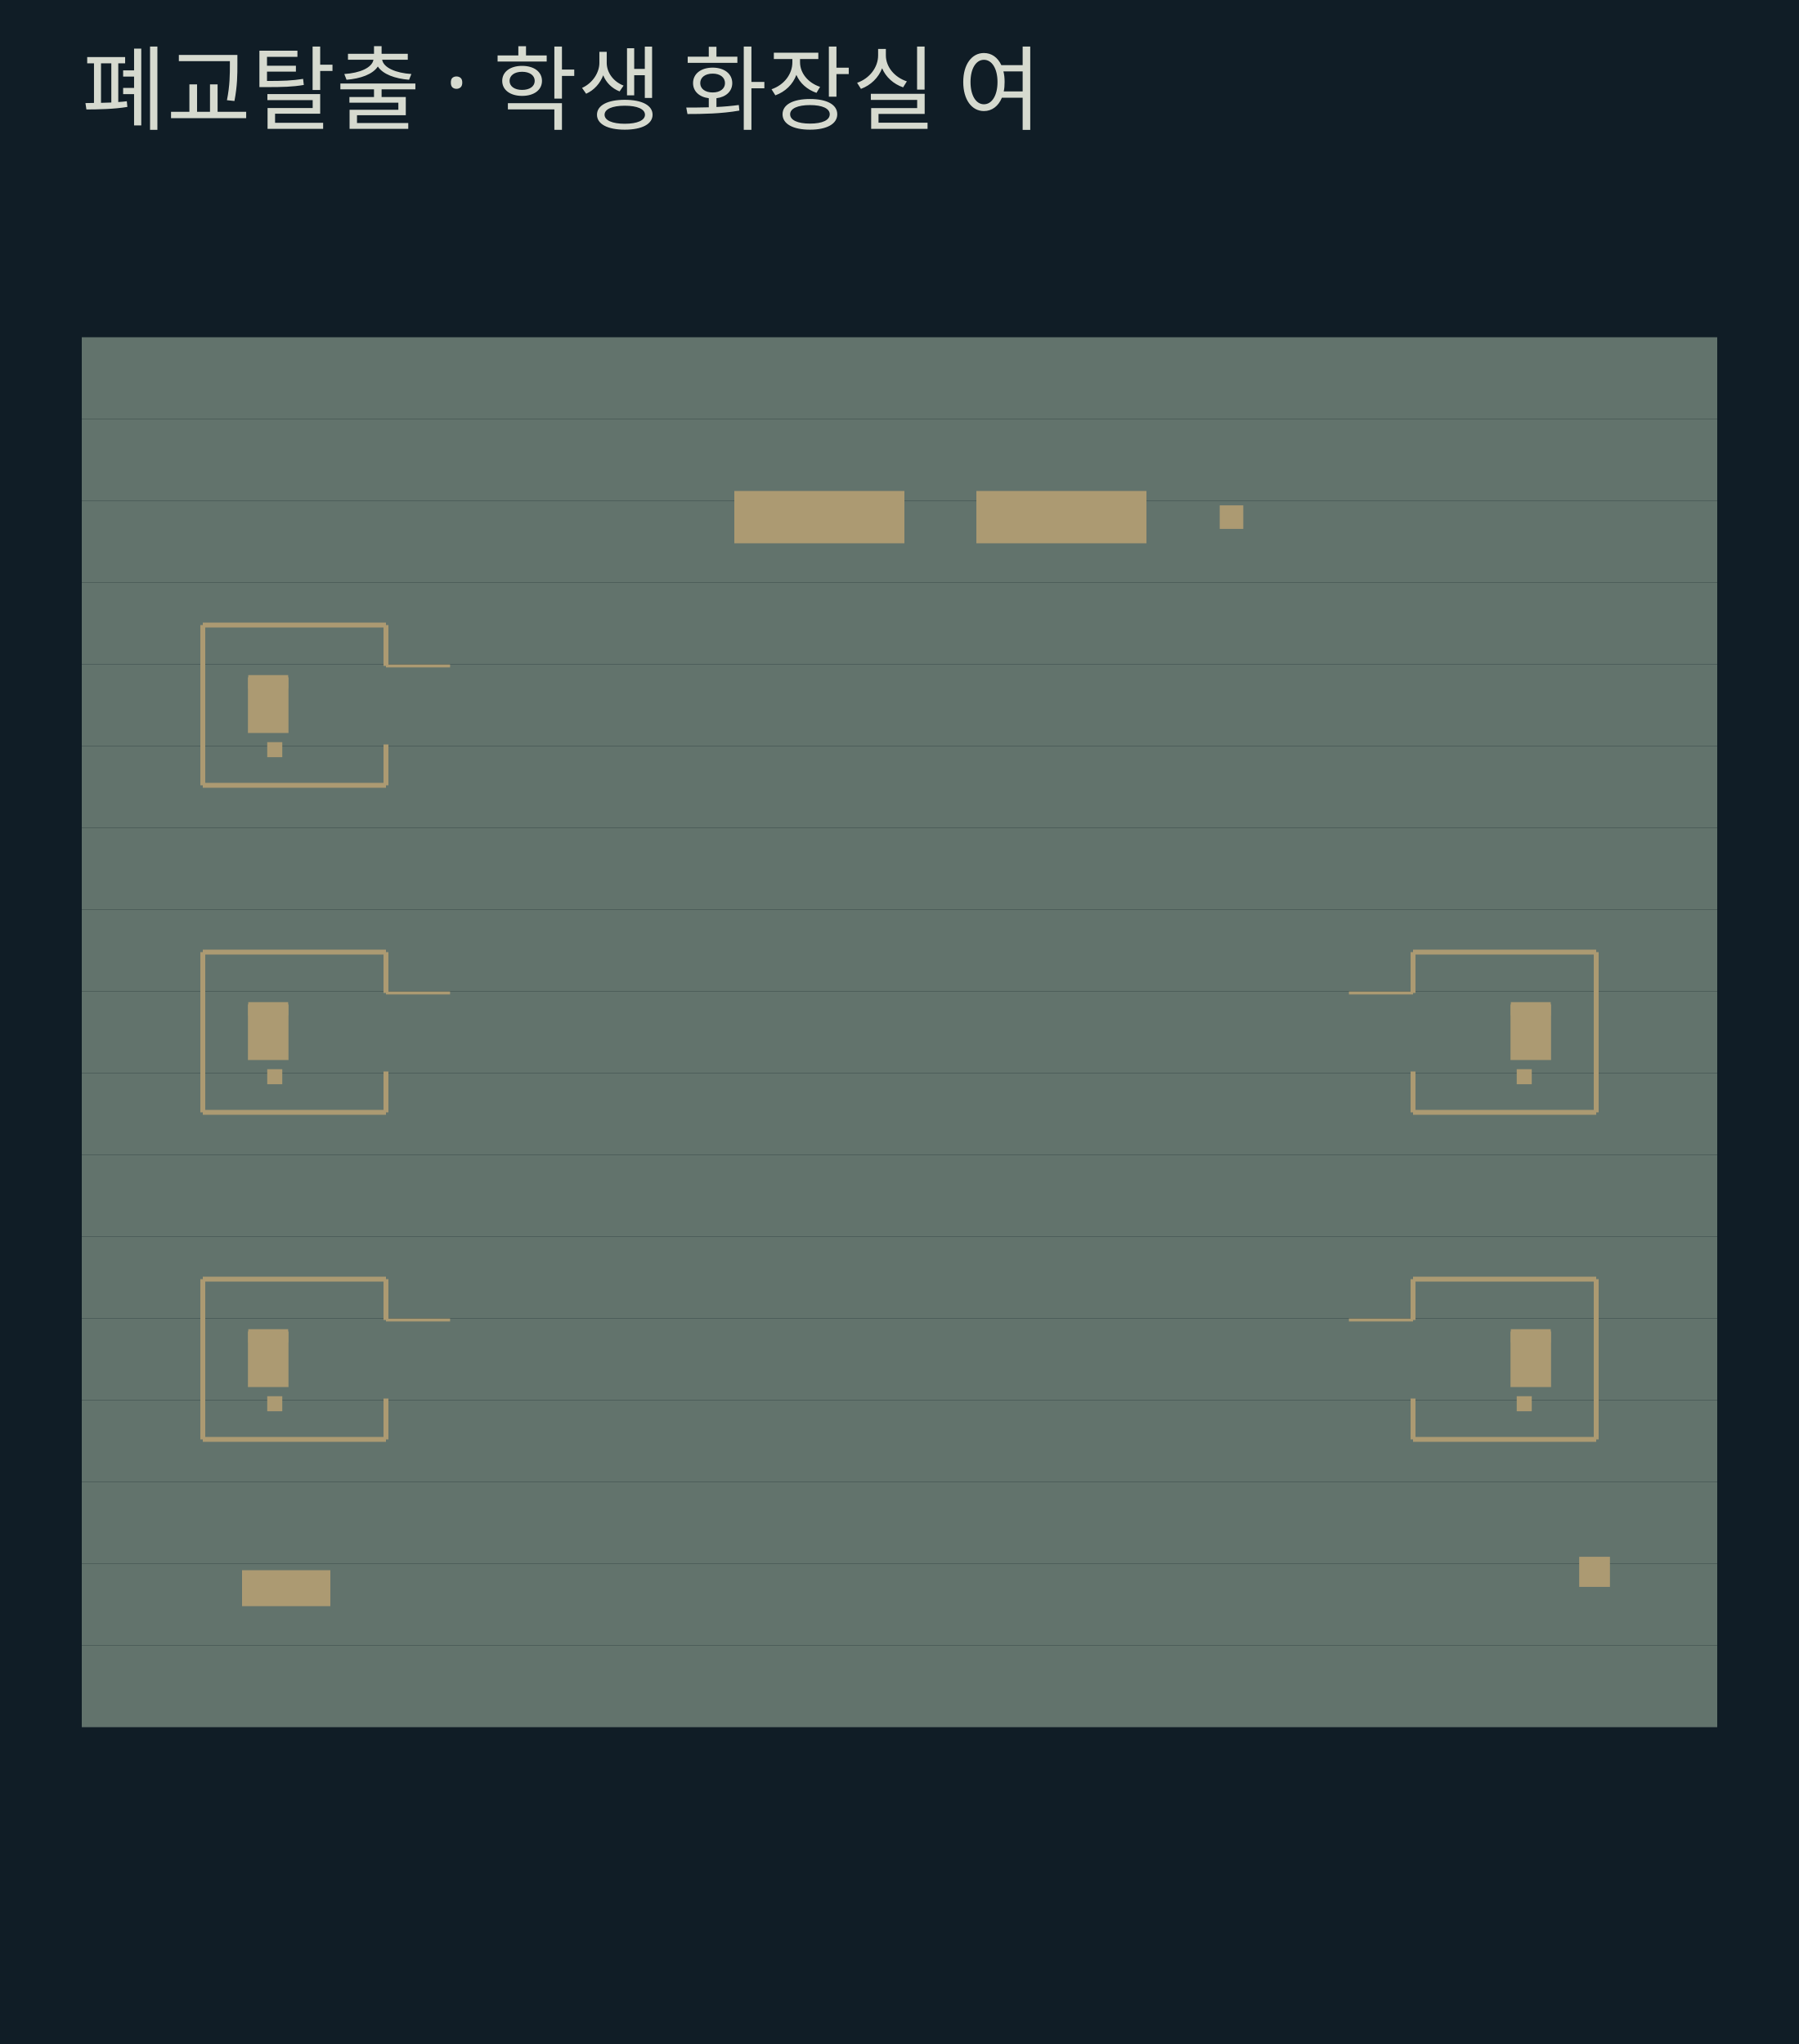
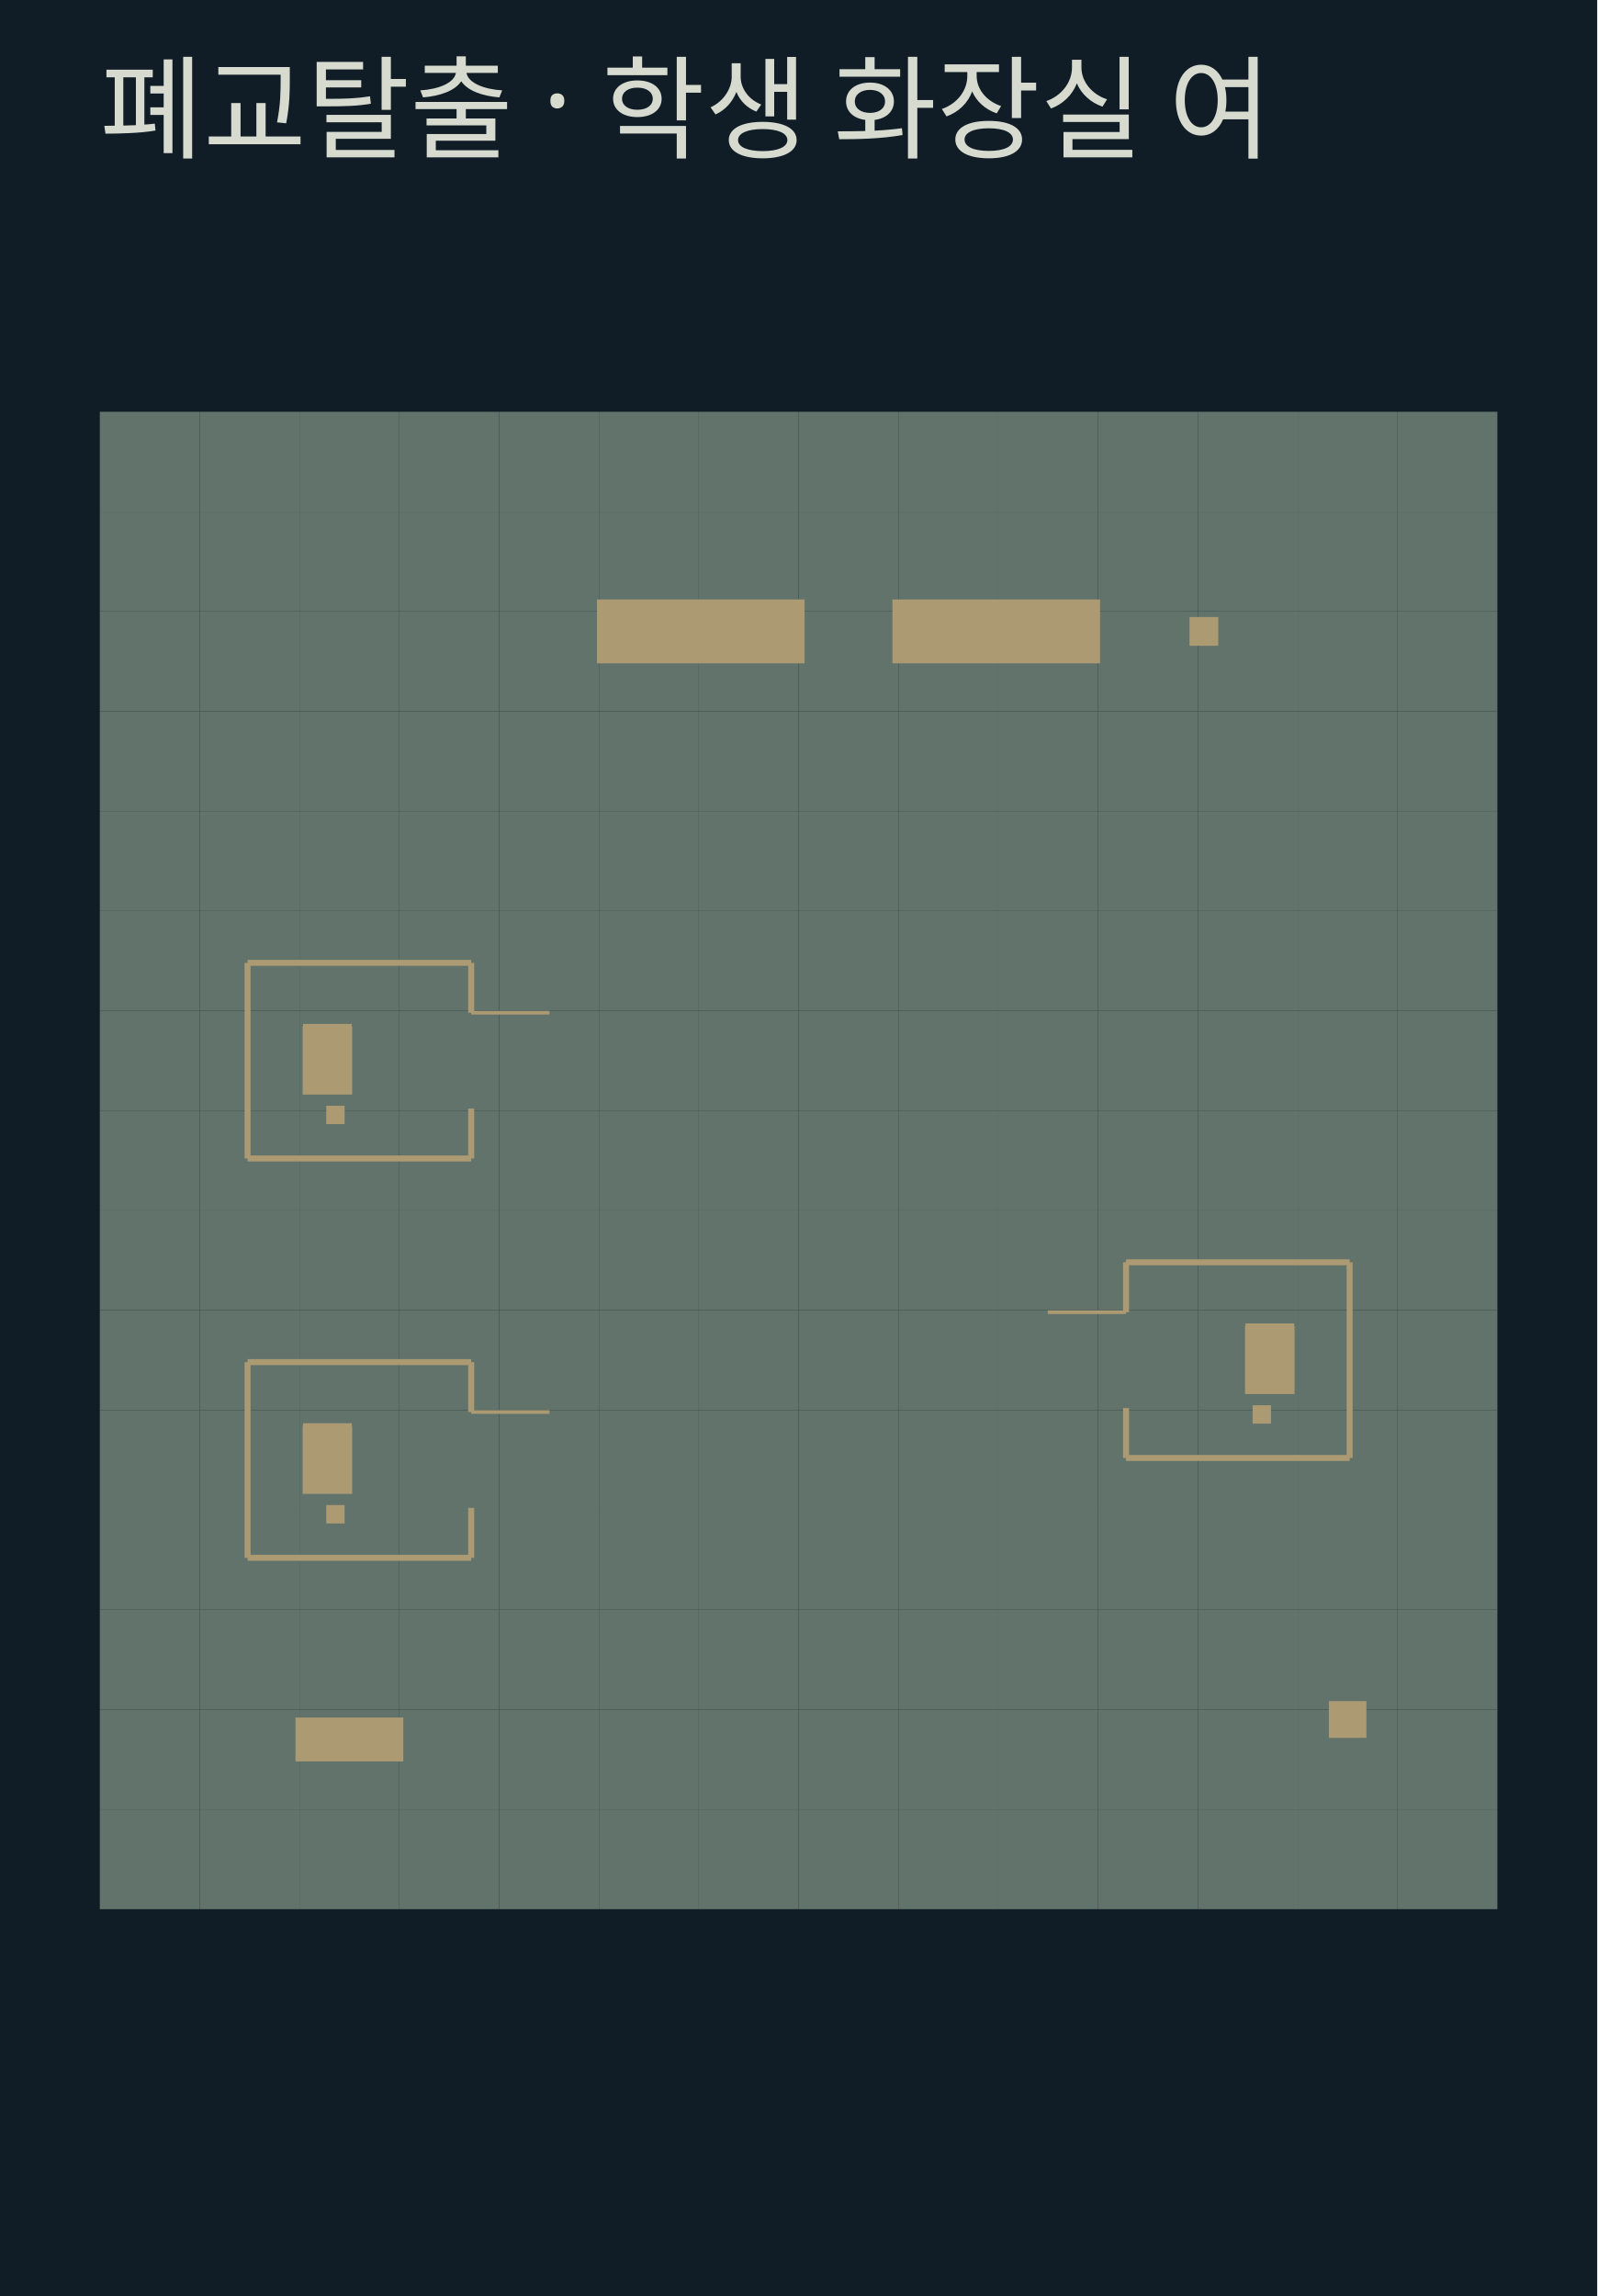
- <svg xmlns="http://www.w3.org/2000/svg" viewBox="0 0 352 400">
-   <rect width="352" height="400" fill="#101d26" />
+ <svg xmlns="http://www.w3.org/2000/svg" viewBox="0 0 256 368">
+   <rect width="256" height="368" fill="#101d26" />
  <style>text{font:10px sans-serif;fill:#d6dacf}</style>
  <text x="16" y="24" style="font-size:18px">폐교탈출 · 학생 화장실 여</text>
-   <rect x="16" y="322" width="16" height="16" fill="#62736c" />
-   <rect x="16" y="306" width="16" height="16" fill="#62736c" />
  <rect x="16" y="290" width="16" height="16" fill="#62736c" />
  <rect x="16" y="274" width="16" height="16" fill="#62736c" />
  <rect x="16" y="258" width="16" height="16" fill="#62736c" />
  <rect x="16" y="242" width="16" height="16" fill="#62736c" />
  <rect x="16" y="226" width="16" height="16" fill="#62736c" />
  <rect x="16" y="210" width="16" height="16" fill="#62736c" />
  <rect x="16" y="194" width="16" height="16" fill="#62736c" />
  <rect x="16" y="178" width="16" height="16" fill="#62736c" />
  <rect x="16" y="162" width="16" height="16" fill="#62736c" />
  <rect x="16" y="146" width="16" height="16" fill="#62736c" />
  <rect x="16" y="130" width="16" height="16" fill="#62736c" />
  <rect x="16" y="114" width="16" height="16" fill="#62736c" />
  <rect x="16" y="98" width="16" height="16" fill="#62736c" />
  <rect x="16" y="82" width="16" height="16" fill="#62736c" />
  <rect x="16" y="66" width="16" height="16" fill="#62736c" />
-   <rect x="32" y="322" width="16" height="16" fill="#62736c" />
-   <rect x="32" y="306" width="16" height="16" fill="#62736c" />
  <rect x="32" y="290" width="16" height="16" fill="#62736c" />
  <rect x="32" y="274" width="16" height="16" fill="#62736c" />
  <rect x="32" y="258" width="16" height="16" fill="#62736c" />
  <rect x="32" y="242" width="16" height="16" fill="#62736c" />
  <rect x="32" y="226" width="16" height="16" fill="#62736c" />
  <rect x="32" y="210" width="16" height="16" fill="#62736c" />
  <rect x="32" y="194" width="16" height="16" fill="#62736c" />
  <rect x="32" y="178" width="16" height="16" fill="#62736c" />
  <rect x="32" y="162" width="16" height="16" fill="#62736c" />
  <rect x="32" y="146" width="16" height="16" fill="#62736c" />
  <rect x="32" y="130" width="16" height="16" fill="#62736c" />
  <rect x="32" y="114" width="16" height="16" fill="#62736c" />
  <rect x="32" y="98" width="16" height="16" fill="#62736c" />
  <rect x="32" y="82" width="16" height="16" fill="#62736c" />
  <rect x="32" y="66" width="16" height="16" fill="#62736c" />
-   <rect x="48" y="322" width="16" height="16" fill="#62736c" />
-   <rect x="48" y="306" width="16" height="16" fill="#62736c" />
  <rect x="48" y="290" width="16" height="16" fill="#62736c" />
  <rect x="48" y="274" width="16" height="16" fill="#62736c" />
  <rect x="48" y="258" width="16" height="16" fill="#62736c" />
  <rect x="48" y="242" width="16" height="16" fill="#62736c" />
  <rect x="48" y="226" width="16" height="16" fill="#62736c" />
  <rect x="48" y="210" width="16" height="16" fill="#62736c" />
  <rect x="48" y="194" width="16" height="16" fill="#62736c" />
  <rect x="48" y="178" width="16" height="16" fill="#62736c" />
  <rect x="48" y="162" width="16" height="16" fill="#62736c" />
  <rect x="48" y="146" width="16" height="16" fill="#62736c" />
  <rect x="48" y="130" width="16" height="16" fill="#62736c" />
  <rect x="48" y="114" width="16" height="16" fill="#62736c" />
  <rect x="48" y="98" width="16" height="16" fill="#62736c" />
  <rect x="48" y="82" width="16" height="16" fill="#62736c" />
  <rect x="48" y="66" width="16" height="16" fill="#62736c" />
-   <rect x="64" y="322" width="16" height="16" fill="#62736c" />
-   <rect x="64" y="306" width="16" height="16" fill="#62736c" />
  <rect x="64" y="290" width="16" height="16" fill="#62736c" />
  <rect x="64" y="274" width="16" height="16" fill="#62736c" />
  <rect x="64" y="258" width="16" height="16" fill="#62736c" />
  <rect x="64" y="242" width="16" height="16" fill="#62736c" />
  <rect x="64" y="226" width="16" height="16" fill="#62736c" />
  <rect x="64" y="210" width="16" height="16" fill="#62736c" />
  <rect x="64" y="194" width="16" height="16" fill="#62736c" />
  <rect x="64" y="178" width="16" height="16" fill="#62736c" />
  <rect x="64" y="162" width="16" height="16" fill="#62736c" />
  <rect x="64" y="146" width="16" height="16" fill="#62736c" />
  <rect x="64" y="130" width="16" height="16" fill="#62736c" />
  <rect x="64" y="114" width="16" height="16" fill="#62736c" />
  <rect x="64" y="98" width="16" height="16" fill="#62736c" />
  <rect x="64" y="82" width="16" height="16" fill="#62736c" />
  <rect x="64" y="66" width="16" height="16" fill="#62736c" />
-   <rect x="80" y="322" width="16" height="16" fill="#62736c" />
-   <rect x="80" y="306" width="16" height="16" fill="#62736c" />
  <rect x="80" y="290" width="16" height="16" fill="#62736c" />
  <rect x="80" y="274" width="16" height="16" fill="#62736c" />
  <rect x="80" y="258" width="16" height="16" fill="#62736c" />
  <rect x="80" y="242" width="16" height="16" fill="#62736c" />
  <rect x="80" y="226" width="16" height="16" fill="#62736c" />
  <rect x="80" y="210" width="16" height="16" fill="#62736c" />
  <rect x="80" y="194" width="16" height="16" fill="#62736c" />
  <rect x="80" y="178" width="16" height="16" fill="#62736c" />
  <rect x="80" y="162" width="16" height="16" fill="#62736c" />
  <rect x="80" y="146" width="16" height="16" fill="#62736c" />
  <rect x="80" y="130" width="16" height="16" fill="#62736c" />
  <rect x="80" y="114" width="16" height="16" fill="#62736c" />
  <rect x="80" y="98" width="16" height="16" fill="#62736c" />
  <rect x="80" y="82" width="16" height="16" fill="#62736c" />
  <rect x="80" y="66" width="16" height="16" fill="#62736c" />
-   <rect x="96" y="322" width="16" height="16" fill="#62736c" />
-   <rect x="96" y="306" width="16" height="16" fill="#62736c" />
  <rect x="96" y="290" width="16" height="16" fill="#62736c" />
  <rect x="96" y="274" width="16" height="16" fill="#62736c" />
  <rect x="96" y="258" width="16" height="16" fill="#62736c" />
  <rect x="96" y="242" width="16" height="16" fill="#62736c" />
  <rect x="96" y="226" width="16" height="16" fill="#62736c" />
  <rect x="96" y="210" width="16" height="16" fill="#62736c" />
  <rect x="96" y="194" width="16" height="16" fill="#62736c" />
  <rect x="96" y="178" width="16" height="16" fill="#62736c" />
  <rect x="96" y="162" width="16" height="16" fill="#62736c" />
  <rect x="96" y="146" width="16" height="16" fill="#62736c" />
  <rect x="96" y="130" width="16" height="16" fill="#62736c" />
  <rect x="96" y="114" width="16" height="16" fill="#62736c" />
  <rect x="96" y="98" width="16" height="16" fill="#62736c" />
  <rect x="96" y="82" width="16" height="16" fill="#62736c" />
  <rect x="96" y="66" width="16" height="16" fill="#62736c" />
-   <rect x="112" y="322" width="16" height="16" fill="#62736c" />
-   <rect x="112" y="306" width="16" height="16" fill="#62736c" />
  <rect x="112" y="290" width="16" height="16" fill="#62736c" />
  <rect x="112" y="274" width="16" height="16" fill="#62736c" />
  <rect x="112" y="258" width="16" height="16" fill="#62736c" />
  <rect x="112" y="242" width="16" height="16" fill="#62736c" />
  <rect x="112" y="226" width="16" height="16" fill="#62736c" />
  <rect x="112" y="210" width="16" height="16" fill="#62736c" />
  <rect x="112" y="194" width="16" height="16" fill="#62736c" />
  <rect x="112" y="178" width="16" height="16" fill="#62736c" />
  <rect x="112" y="162" width="16" height="16" fill="#62736c" />
  <rect x="112" y="146" width="16" height="16" fill="#62736c" />
  <rect x="112" y="130" width="16" height="16" fill="#62736c" />
  <rect x="112" y="114" width="16" height="16" fill="#62736c" />
  <rect x="112" y="98" width="16" height="16" fill="#62736c" />
  <rect x="112" y="82" width="16" height="16" fill="#62736c" />
  <rect x="112" y="66" width="16" height="16" fill="#62736c" />
-   <rect x="128" y="322" width="16" height="16" fill="#62736c" />
-   <rect x="128" y="306" width="16" height="16" fill="#62736c" />
  <rect x="128" y="290" width="16" height="16" fill="#62736c" />
  <rect x="128" y="274" width="16" height="16" fill="#62736c" />
  <rect x="128" y="258" width="16" height="16" fill="#62736c" />
  <rect x="128" y="242" width="16" height="16" fill="#62736c" />
  <rect x="128" y="226" width="16" height="16" fill="#62736c" />
  <rect x="128" y="210" width="16" height="16" fill="#62736c" />
  <rect x="128" y="194" width="16" height="16" fill="#62736c" />
  <rect x="128" y="178" width="16" height="16" fill="#62736c" />
  <rect x="128" y="162" width="16" height="16" fill="#62736c" />
  <rect x="128" y="146" width="16" height="16" fill="#62736c" />
  <rect x="128" y="130" width="16" height="16" fill="#62736c" />
  <rect x="128" y="114" width="16" height="16" fill="#62736c" />
  <rect x="128" y="98" width="16" height="16" fill="#62736c" />
  <rect x="128" y="82" width="16" height="16" fill="#62736c" />
  <rect x="128" y="66" width="16" height="16" fill="#62736c" />
-   <rect x="144" y="322" width="16" height="16" fill="#62736c" />
-   <rect x="144" y="306" width="16" height="16" fill="#62736c" />
  <rect x="144" y="290" width="16" height="16" fill="#62736c" />
  <rect x="144" y="274" width="16" height="16" fill="#62736c" />
  <rect x="144" y="258" width="16" height="16" fill="#62736c" />
  <rect x="144" y="242" width="16" height="16" fill="#62736c" />
  <rect x="144" y="226" width="16" height="16" fill="#62736c" />
  <rect x="144" y="210" width="16" height="16" fill="#62736c" />
  <rect x="144" y="194" width="16" height="16" fill="#62736c" />
  <rect x="144" y="178" width="16" height="16" fill="#62736c" />
  <rect x="144" y="162" width="16" height="16" fill="#62736c" />
  <rect x="144" y="146" width="16" height="16" fill="#62736c" />
  <rect x="144" y="130" width="16" height="16" fill="#62736c" />
  <rect x="144" y="114" width="16" height="16" fill="#62736c" />
  <rect x="144" y="98" width="16" height="16" fill="#62736c" />
  <rect x="144" y="82" width="16" height="16" fill="#62736c" />
  <rect x="144" y="66" width="16" height="16" fill="#62736c" />
-   <rect x="160" y="322" width="16" height="16" fill="#62736c" />
-   <rect x="160" y="306" width="16" height="16" fill="#62736c" />
  <rect x="160" y="290" width="16" height="16" fill="#62736c" />
  <rect x="160" y="274" width="16" height="16" fill="#62736c" />
  <rect x="160" y="258" width="16" height="16" fill="#62736c" />
  <rect x="160" y="242" width="16" height="16" fill="#62736c" />
  <rect x="160" y="226" width="16" height="16" fill="#62736c" />
  <rect x="160" y="210" width="16" height="16" fill="#62736c" />
  <rect x="160" y="194" width="16" height="16" fill="#62736c" />
  <rect x="160" y="178" width="16" height="16" fill="#62736c" />
  <rect x="160" y="162" width="16" height="16" fill="#62736c" />
  <rect x="160" y="146" width="16" height="16" fill="#62736c" />
  <rect x="160" y="130" width="16" height="16" fill="#62736c" />
  <rect x="160" y="114" width="16" height="16" fill="#62736c" />
  <rect x="160" y="98" width="16" height="16" fill="#62736c" />
  <rect x="160" y="82" width="16" height="16" fill="#62736c" />
  <rect x="160" y="66" width="16" height="16" fill="#62736c" />
-   <rect x="176" y="322" width="16" height="16" fill="#62736c" />
-   <rect x="176" y="306" width="16" height="16" fill="#62736c" />
  <rect x="176" y="290" width="16" height="16" fill="#62736c" />
  <rect x="176" y="274" width="16" height="16" fill="#62736c" />
  <rect x="176" y="258" width="16" height="16" fill="#62736c" />
  <rect x="176" y="242" width="16" height="16" fill="#62736c" />
  <rect x="176" y="226" width="16" height="16" fill="#62736c" />
  <rect x="176" y="210" width="16" height="16" fill="#62736c" />
  <rect x="176" y="194" width="16" height="16" fill="#62736c" />
  <rect x="176" y="178" width="16" height="16" fill="#62736c" />
  <rect x="176" y="162" width="16" height="16" fill="#62736c" />
  <rect x="176" y="146" width="16" height="16" fill="#62736c" />
  <rect x="176" y="130" width="16" height="16" fill="#62736c" />
  <rect x="176" y="114" width="16" height="16" fill="#62736c" />
  <rect x="176" y="98" width="16" height="16" fill="#62736c" />
  <rect x="176" y="82" width="16" height="16" fill="#62736c" />
  <rect x="176" y="66" width="16" height="16" fill="#62736c" />
-   <rect x="192" y="322" width="16" height="16" fill="#62736c" />
-   <rect x="192" y="306" width="16" height="16" fill="#62736c" />
  <rect x="192" y="290" width="16" height="16" fill="#62736c" />
  <rect x="192" y="274" width="16" height="16" fill="#62736c" />
  <rect x="192" y="258" width="16" height="16" fill="#62736c" />
  <rect x="192" y="242" width="16" height="16" fill="#62736c" />
  <rect x="192" y="226" width="16" height="16" fill="#62736c" />
  <rect x="192" y="210" width="16" height="16" fill="#62736c" />
  <rect x="192" y="194" width="16" height="16" fill="#62736c" />
  <rect x="192" y="178" width="16" height="16" fill="#62736c" />
  <rect x="192" y="162" width="16" height="16" fill="#62736c" />
  <rect x="192" y="146" width="16" height="16" fill="#62736c" />
  <rect x="192" y="130" width="16" height="16" fill="#62736c" />
  <rect x="192" y="114" width="16" height="16" fill="#62736c" />
  <rect x="192" y="98" width="16" height="16" fill="#62736c" />
  <rect x="192" y="82" width="16" height="16" fill="#62736c" />
  <rect x="192" y="66" width="16" height="16" fill="#62736c" />
-   <rect x="208" y="322" width="16" height="16" fill="#62736c" />
-   <rect x="208" y="306" width="16" height="16" fill="#62736c" />
  <rect x="208" y="290" width="16" height="16" fill="#62736c" />
  <rect x="208" y="274" width="16" height="16" fill="#62736c" />
  <rect x="208" y="258" width="16" height="16" fill="#62736c" />
  <rect x="208" y="242" width="16" height="16" fill="#62736c" />
  <rect x="208" y="226" width="16" height="16" fill="#62736c" />
  <rect x="208" y="210" width="16" height="16" fill="#62736c" />
  <rect x="208" y="194" width="16" height="16" fill="#62736c" />
  <rect x="208" y="178" width="16" height="16" fill="#62736c" />
  <rect x="208" y="162" width="16" height="16" fill="#62736c" />
  <rect x="208" y="146" width="16" height="16" fill="#62736c" />
  <rect x="208" y="130" width="16" height="16" fill="#62736c" />
  <rect x="208" y="114" width="16" height="16" fill="#62736c" />
  <rect x="208" y="98" width="16" height="16" fill="#62736c" />
  <rect x="208" y="82" width="16" height="16" fill="#62736c" />
  <rect x="208" y="66" width="16" height="16" fill="#62736c" />
-   <rect x="224" y="322" width="16" height="16" fill="#62736c" />
-   <rect x="224" y="306" width="16" height="16" fill="#62736c" />
  <rect x="224" y="290" width="16" height="16" fill="#62736c" />
  <rect x="224" y="274" width="16" height="16" fill="#62736c" />
  <rect x="224" y="258" width="16" height="16" fill="#62736c" />
  <rect x="224" y="242" width="16" height="16" fill="#62736c" />
  <rect x="224" y="226" width="16" height="16" fill="#62736c" />
  <rect x="224" y="210" width="16" height="16" fill="#62736c" />
  <rect x="224" y="194" width="16" height="16" fill="#62736c" />
  <rect x="224" y="178" width="16" height="16" fill="#62736c" />
  <rect x="224" y="162" width="16" height="16" fill="#62736c" />
  <rect x="224" y="146" width="16" height="16" fill="#62736c" />
  <rect x="224" y="130" width="16" height="16" fill="#62736c" />
  <rect x="224" y="114" width="16" height="16" fill="#62736c" />
  <rect x="224" y="98" width="16" height="16" fill="#62736c" />
  <rect x="224" y="82" width="16" height="16" fill="#62736c" />
  <rect x="224" y="66" width="16" height="16" fill="#62736c" />
-   <rect x="240" y="322" width="16" height="16" fill="#62736c" />
-   <rect x="240" y="306" width="16" height="16" fill="#62736c" />
-   <rect x="240" y="290" width="16" height="16" fill="#62736c" />
-   <rect x="240" y="274" width="16" height="16" fill="#62736c" />
-   <rect x="240" y="258" width="16" height="16" fill="#62736c" />
-   <rect x="240" y="242" width="16" height="16" fill="#62736c" />
-   <rect x="240" y="226" width="16" height="16" fill="#62736c" />
-   <rect x="240" y="210" width="16" height="16" fill="#62736c" />
-   <rect x="240" y="194" width="16" height="16" fill="#62736c" />
-   <rect x="240" y="178" width="16" height="16" fill="#62736c" />
-   <rect x="240" y="162" width="16" height="16" fill="#62736c" />
-   <rect x="240" y="146" width="16" height="16" fill="#62736c" />
-   <rect x="240" y="130" width="16" height="16" fill="#62736c" />
-   <rect x="240" y="114" width="16" height="16" fill="#62736c" />
-   <rect x="240" y="98" width="16" height="16" fill="#62736c" />
-   <rect x="240" y="82" width="16" height="16" fill="#62736c" />
-   <rect x="240" y="66" width="16" height="16" fill="#62736c" />
-   <rect x="256" y="322" width="16" height="16" fill="#62736c" />
-   <rect x="256" y="306" width="16" height="16" fill="#62736c" />
-   <rect x="256" y="290" width="16" height="16" fill="#62736c" />
-   <rect x="256" y="274" width="16" height="16" fill="#62736c" />
-   <rect x="256" y="258" width="16" height="16" fill="#62736c" />
-   <rect x="256" y="242" width="16" height="16" fill="#62736c" />
-   <rect x="256" y="226" width="16" height="16" fill="#62736c" />
-   <rect x="256" y="210" width="16" height="16" fill="#62736c" />
-   <rect x="256" y="194" width="16" height="16" fill="#62736c" />
-   <rect x="256" y="178" width="16" height="16" fill="#62736c" />
-   <rect x="256" y="162" width="16" height="16" fill="#62736c" />
-   <rect x="256" y="146" width="16" height="16" fill="#62736c" />
-   <rect x="256" y="130" width="16" height="16" fill="#62736c" />
-   <rect x="256" y="114" width="16" height="16" fill="#62736c" />
-   <rect x="256" y="98" width="16" height="16" fill="#62736c" />
-   <rect x="256" y="82" width="16" height="16" fill="#62736c" />
-   <rect x="256" y="66" width="16" height="16" fill="#62736c" />
-   <rect x="272" y="322" width="16" height="16" fill="#62736c" />
-   <rect x="272" y="306" width="16" height="16" fill="#62736c" />
-   <rect x="272" y="290" width="16" height="16" fill="#62736c" />
-   <rect x="272" y="274" width="16" height="16" fill="#62736c" />
-   <rect x="272" y="258" width="16" height="16" fill="#62736c" />
-   <rect x="272" y="242" width="16" height="16" fill="#62736c" />
-   <rect x="272" y="226" width="16" height="16" fill="#62736c" />
-   <rect x="272" y="210" width="16" height="16" fill="#62736c" />
-   <rect x="272" y="194" width="16" height="16" fill="#62736c" />
-   <rect x="272" y="178" width="16" height="16" fill="#62736c" />
-   <rect x="272" y="162" width="16" height="16" fill="#62736c" />
-   <rect x="272" y="146" width="16" height="16" fill="#62736c" />
-   <rect x="272" y="130" width="16" height="16" fill="#62736c" />
-   <rect x="272" y="114" width="16" height="16" fill="#62736c" />
-   <rect x="272" y="98" width="16" height="16" fill="#62736c" />
-   <rect x="272" y="82" width="16" height="16" fill="#62736c" />
-   <rect x="272" y="66" width="16" height="16" fill="#62736c" />
-   <rect x="288" y="322" width="16" height="16" fill="#62736c" />
-   <rect x="288" y="306" width="16" height="16" fill="#62736c" />
-   <rect x="288" y="290" width="16" height="16" fill="#62736c" />
-   <rect x="288" y="274" width="16" height="16" fill="#62736c" />
-   <rect x="288" y="258" width="16" height="16" fill="#62736c" />
-   <rect x="288" y="242" width="16" height="16" fill="#62736c" />
-   <rect x="288" y="226" width="16" height="16" fill="#62736c" />
-   <rect x="288" y="210" width="16" height="16" fill="#62736c" />
-   <rect x="288" y="194" width="16" height="16" fill="#62736c" />
-   <rect x="288" y="178" width="16" height="16" fill="#62736c" />
-   <rect x="288" y="162" width="16" height="16" fill="#62736c" />
-   <rect x="288" y="146" width="16" height="16" fill="#62736c" />
-   <rect x="288" y="130" width="16" height="16" fill="#62736c" />
-   <rect x="288" y="114" width="16" height="16" fill="#62736c" />
-   <rect x="288" y="98" width="16" height="16" fill="#62736c" />
-   <rect x="288" y="82" width="16" height="16" fill="#62736c" />
-   <rect x="288" y="66" width="16" height="16" fill="#62736c" />
-   <rect x="304" y="322" width="16" height="16" fill="#62736c" />
-   <rect x="304" y="306" width="16" height="16" fill="#62736c" />
-   <rect x="304" y="290" width="16" height="16" fill="#62736c" />
-   <rect x="304" y="274" width="16" height="16" fill="#62736c" />
-   <rect x="304" y="258" width="16" height="16" fill="#62736c" />
-   <rect x="304" y="242" width="16" height="16" fill="#62736c" />
-   <rect x="304" y="226" width="16" height="16" fill="#62736c" />
-   <rect x="304" y="210" width="16" height="16" fill="#62736c" />
-   <rect x="304" y="194" width="16" height="16" fill="#62736c" />
-   <rect x="304" y="178" width="16" height="16" fill="#62736c" />
-   <rect x="304" y="162" width="16" height="16" fill="#62736c" />
-   <rect x="304" y="146" width="16" height="16" fill="#62736c" />
-   <rect x="304" y="130" width="16" height="16" fill="#62736c" />
-   <rect x="304" y="114" width="16" height="16" fill="#62736c" />
-   <rect x="304" y="98" width="16" height="16" fill="#62736c" />
-   <rect x="304" y="82" width="16" height="16" fill="#62736c" />
-   <rect x="304" y="66" width="16" height="16" fill="#62736c" />
-   <rect x="320" y="322" width="16" height="16" fill="#62736c" />
-   <rect x="320" y="306" width="16" height="16" fill="#62736c" />
-   <rect x="320" y="290" width="16" height="16" fill="#62736c" />
-   <rect x="320" y="274" width="16" height="16" fill="#62736c" />
-   <rect x="320" y="258" width="16" height="16" fill="#62736c" />
-   <rect x="320" y="242" width="16" height="16" fill="#62736c" />
-   <rect x="320" y="226" width="16" height="16" fill="#62736c" />
-   <rect x="320" y="210" width="16" height="16" fill="#62736c" />
-   <rect x="320" y="194" width="16" height="16" fill="#62736c" />
-   <rect x="320" y="178" width="16" height="16" fill="#62736c" />
-   <rect x="320" y="162" width="16" height="16" fill="#62736c" />
-   <rect x="320" y="146" width="16" height="16" fill="#62736c" />
-   <rect x="320" y="130" width="16" height="16" fill="#62736c" />
-   <rect x="320" y="114" width="16" height="16" fill="#62736c" />
-   <rect x="320" y="98" width="16" height="16" fill="#62736c" />
-   <rect x="320" y="82" width="16" height="16" fill="#62736c" />
-   <rect x="320" y="66" width="16" height="16" fill="#62736c" />
-   <rect x="39.68" y="281.2" width="35.84" height="0.96" fill="#ac9a72" />
-   <rect x="39.68" y="249.84" width="35.84" height="0.96" fill="#ac9a72" />
-   <rect x="39.2" y="250.32" width="0.96" height="31.36" fill="#ac9a72" />
-   <rect x="75.04" y="273.68" width="0.96" height="8.0" fill="#ac9a72" />
-   <rect x="75.04" y="250.32" width="0.96" height="8.0" fill="#ac9a72" />
-   <rect x="75.52" y="258.032" width="12.544" height="0.576" fill="#ac9a72" />
-   <rect x="48.512" y="260.56" width="7.936" height="10.88" fill="#ac9a72" />
-   <rect x="48.576" y="260.112" width="7.808" height="2.56" fill="#ac9a72" />
-   <rect x="52.288" y="273.232" width="2.944" height="2.944" fill="#ac9a72" />
-   <rect x="39.68" y="217.2" width="35.84" height="0.96" fill="#ac9a72" />
-   <rect x="39.68" y="185.84" width="35.84" height="0.96" fill="#ac9a72" />
-   <rect x="39.2" y="186.32" width="0.96" height="31.36" fill="#ac9a72" />
-   <rect x="75.04" y="209.68" width="0.96" height="8.0" fill="#ac9a72" />
-   <rect x="75.04" y="186.32" width="0.96" height="8.0" fill="#ac9a72" />
-   <rect x="75.52" y="194.032" width="12.544" height="0.576" fill="#ac9a72" />
-   <rect x="48.512" y="196.56" width="7.936" height="10.88" fill="#ac9a72" />
-   <rect x="48.576" y="196.112" width="7.808" height="2.56" fill="#ac9a72" />
-   <rect x="52.288" y="209.232" width="2.944" height="2.944" fill="#ac9a72" />
-   <rect x="39.68" y="153.2" width="35.84" height="0.96" fill="#ac9a72" />
-   <rect x="39.68" y="121.84" width="35.84" height="0.96" fill="#ac9a72" />
-   <rect x="39.2" y="122.32" width="0.96" height="31.36" fill="#ac9a72" />
-   <rect x="75.04" y="145.68" width="0.96" height="8.0" fill="#ac9a72" />
-   <rect x="75.04" y="122.32" width="0.96" height="8.0" fill="#ac9a72" />
-   <rect x="75.52" y="130.032" width="12.544" height="0.576" fill="#ac9a72" />
-   <rect x="48.512" y="132.56" width="7.936" height="10.88" fill="#ac9a72" />
-   <rect x="48.576" y="132.112" width="7.808" height="2.56" fill="#ac9a72" />
-   <rect x="52.288" y="145.232" width="2.944" height="2.944" fill="#ac9a72" />
-   <rect x="276.48" y="281.2" width="35.84" height="0.96" fill="#ac9a72" />
-   <rect x="276.48" y="249.84" width="35.84" height="0.96" fill="#ac9a72" />
-   <rect x="311.84" y="250.32" width="0.96" height="31.36" fill="#ac9a72" />
-   <rect x="276.0" y="273.68" width="0.96" height="8.0" fill="#ac9a72" />
-   <rect x="276.0" y="250.32" width="0.96" height="8.0" fill="#ac9a72" />
-   <rect x="263.936" y="258.032" width="12.544" height="0.576" fill="#ac9a72" />
-   <rect x="295.552" y="260.56" width="7.936" height="10.88" fill="#ac9a72" />
-   <rect x="295.616" y="260.112" width="7.808" height="2.56" fill="#ac9a72" />
-   <rect x="296.768" y="273.232" width="2.944" height="2.944" fill="#ac9a72" />
-   <rect x="276.48" y="217.2" width="35.84" height="0.96" fill="#ac9a72" />
-   <rect x="276.48" y="185.84" width="35.84" height="0.96" fill="#ac9a72" />
-   <rect x="311.84" y="186.32" width="0.96" height="31.36" fill="#ac9a72" />
-   <rect x="276.0" y="209.68" width="0.96" height="8.0" fill="#ac9a72" />
-   <rect x="276.0" y="186.32" width="0.96" height="8.0" fill="#ac9a72" />
-   <rect x="263.936" y="194.032" width="12.544" height="0.576" fill="#ac9a72" />
-   <rect x="295.552" y="196.56" width="7.936" height="10.88" fill="#ac9a72" />
-   <rect x="295.616" y="196.112" width="7.808" height="2.56" fill="#ac9a72" />
-   <rect x="296.768" y="209.232" width="2.944" height="2.944" fill="#ac9a72" />
-   <rect x="143.68" y="96.08" width="33.28" height="10.24" fill="#ac9a72" />
-   <rect x="191.04" y="96.08" width="33.28" height="10.24" fill="#ac9a72" />
-   <rect x="238.656" y="98.896" width="4.608" height="4.608" fill="#ac9a72" />
-   <rect x="47.36" y="307.28" width="17.28" height="7.04" fill="#ac9a72" />
-   <rect x="308.992" y="304.656" width="6.016" height="5.888" fill="#ac9a72" />
+   <rect x="39.68" y="249.2" width="35.84" height="0.96" fill="#ac9a72" />
+   <rect x="39.68" y="217.84" width="35.84" height="0.96" fill="#ac9a72" />
+   <rect x="39.2" y="218.32" width="0.96" height="31.36" fill="#ac9a72" />
+   <rect x="75.04" y="241.68" width="0.96" height="8.0" fill="#ac9a72" />
+   <rect x="75.04" y="218.32" width="0.96" height="8.0" fill="#ac9a72" />
+   <rect x="75.52" y="226.032" width="12.544" height="0.576" fill="#ac9a72" />
+   <rect x="48.512" y="228.56" width="7.936" height="10.88" fill="#ac9a72" />
+   <rect x="48.576" y="228.112" width="7.808" height="2.56" fill="#ac9a72" />
+   <rect x="52.288" y="241.232" width="2.944" height="2.944" fill="#ac9a72" />
+   <rect x="39.68" y="185.2" width="35.84" height="0.96" fill="#ac9a72" />
+   <rect x="39.68" y="153.84" width="35.84" height="0.96" fill="#ac9a72" />
+   <rect x="39.2" y="154.32" width="0.96" height="31.36" fill="#ac9a72" />
+   <rect x="75.04" y="177.68" width="0.96" height="8.0" fill="#ac9a72" />
+   <rect x="75.04" y="154.32" width="0.96" height="8.0" fill="#ac9a72" />
+   <rect x="75.52" y="162.032" width="12.544" height="0.576" fill="#ac9a72" />
+   <rect x="48.512" y="164.56" width="7.936" height="10.88" fill="#ac9a72" />
+   <rect x="48.576" y="164.112" width="7.808" height="2.56" fill="#ac9a72" />
+   <rect x="52.288" y="177.232" width="2.944" height="2.944" fill="#ac9a72" />
+   <rect x="180.48" y="233.2" width="35.84" height="0.96" fill="#ac9a72" />
+   <rect x="180.48" y="201.84" width="35.84" height="0.96" fill="#ac9a72" />
+   <rect x="215.84" y="202.32" width="0.96" height="31.36" fill="#ac9a72" />
+   <rect x="180.0" y="225.68" width="0.96" height="8.0" fill="#ac9a72" />
+   <rect x="180.0" y="202.32" width="0.96" height="8.0" fill="#ac9a72" />
+   <rect x="167.936" y="210.032" width="12.544" height="0.576" fill="#ac9a72" />
+   <rect x="199.552" y="212.56" width="7.936" height="10.88" fill="#ac9a72" />
+   <rect x="199.616" y="212.112" width="7.808" height="2.56" fill="#ac9a72" />
+   <rect x="200.768" y="225.232" width="2.944" height="2.944" fill="#ac9a72" />
+   <rect x="95.68" y="96.08" width="33.28" height="10.24" fill="#ac9a72" />
+   <rect x="143.04" y="96.08" width="33.28" height="10.24" fill="#ac9a72" />
+   <rect x="190.656" y="98.896" width="4.608" height="4.608" fill="#ac9a72" />
+   <rect x="47.36" y="275.28" width="17.28" height="7.04" fill="#ac9a72" />
+   <rect x="212.992" y="272.656" width="6.016" height="5.888" fill="#ac9a72" />
</svg>
